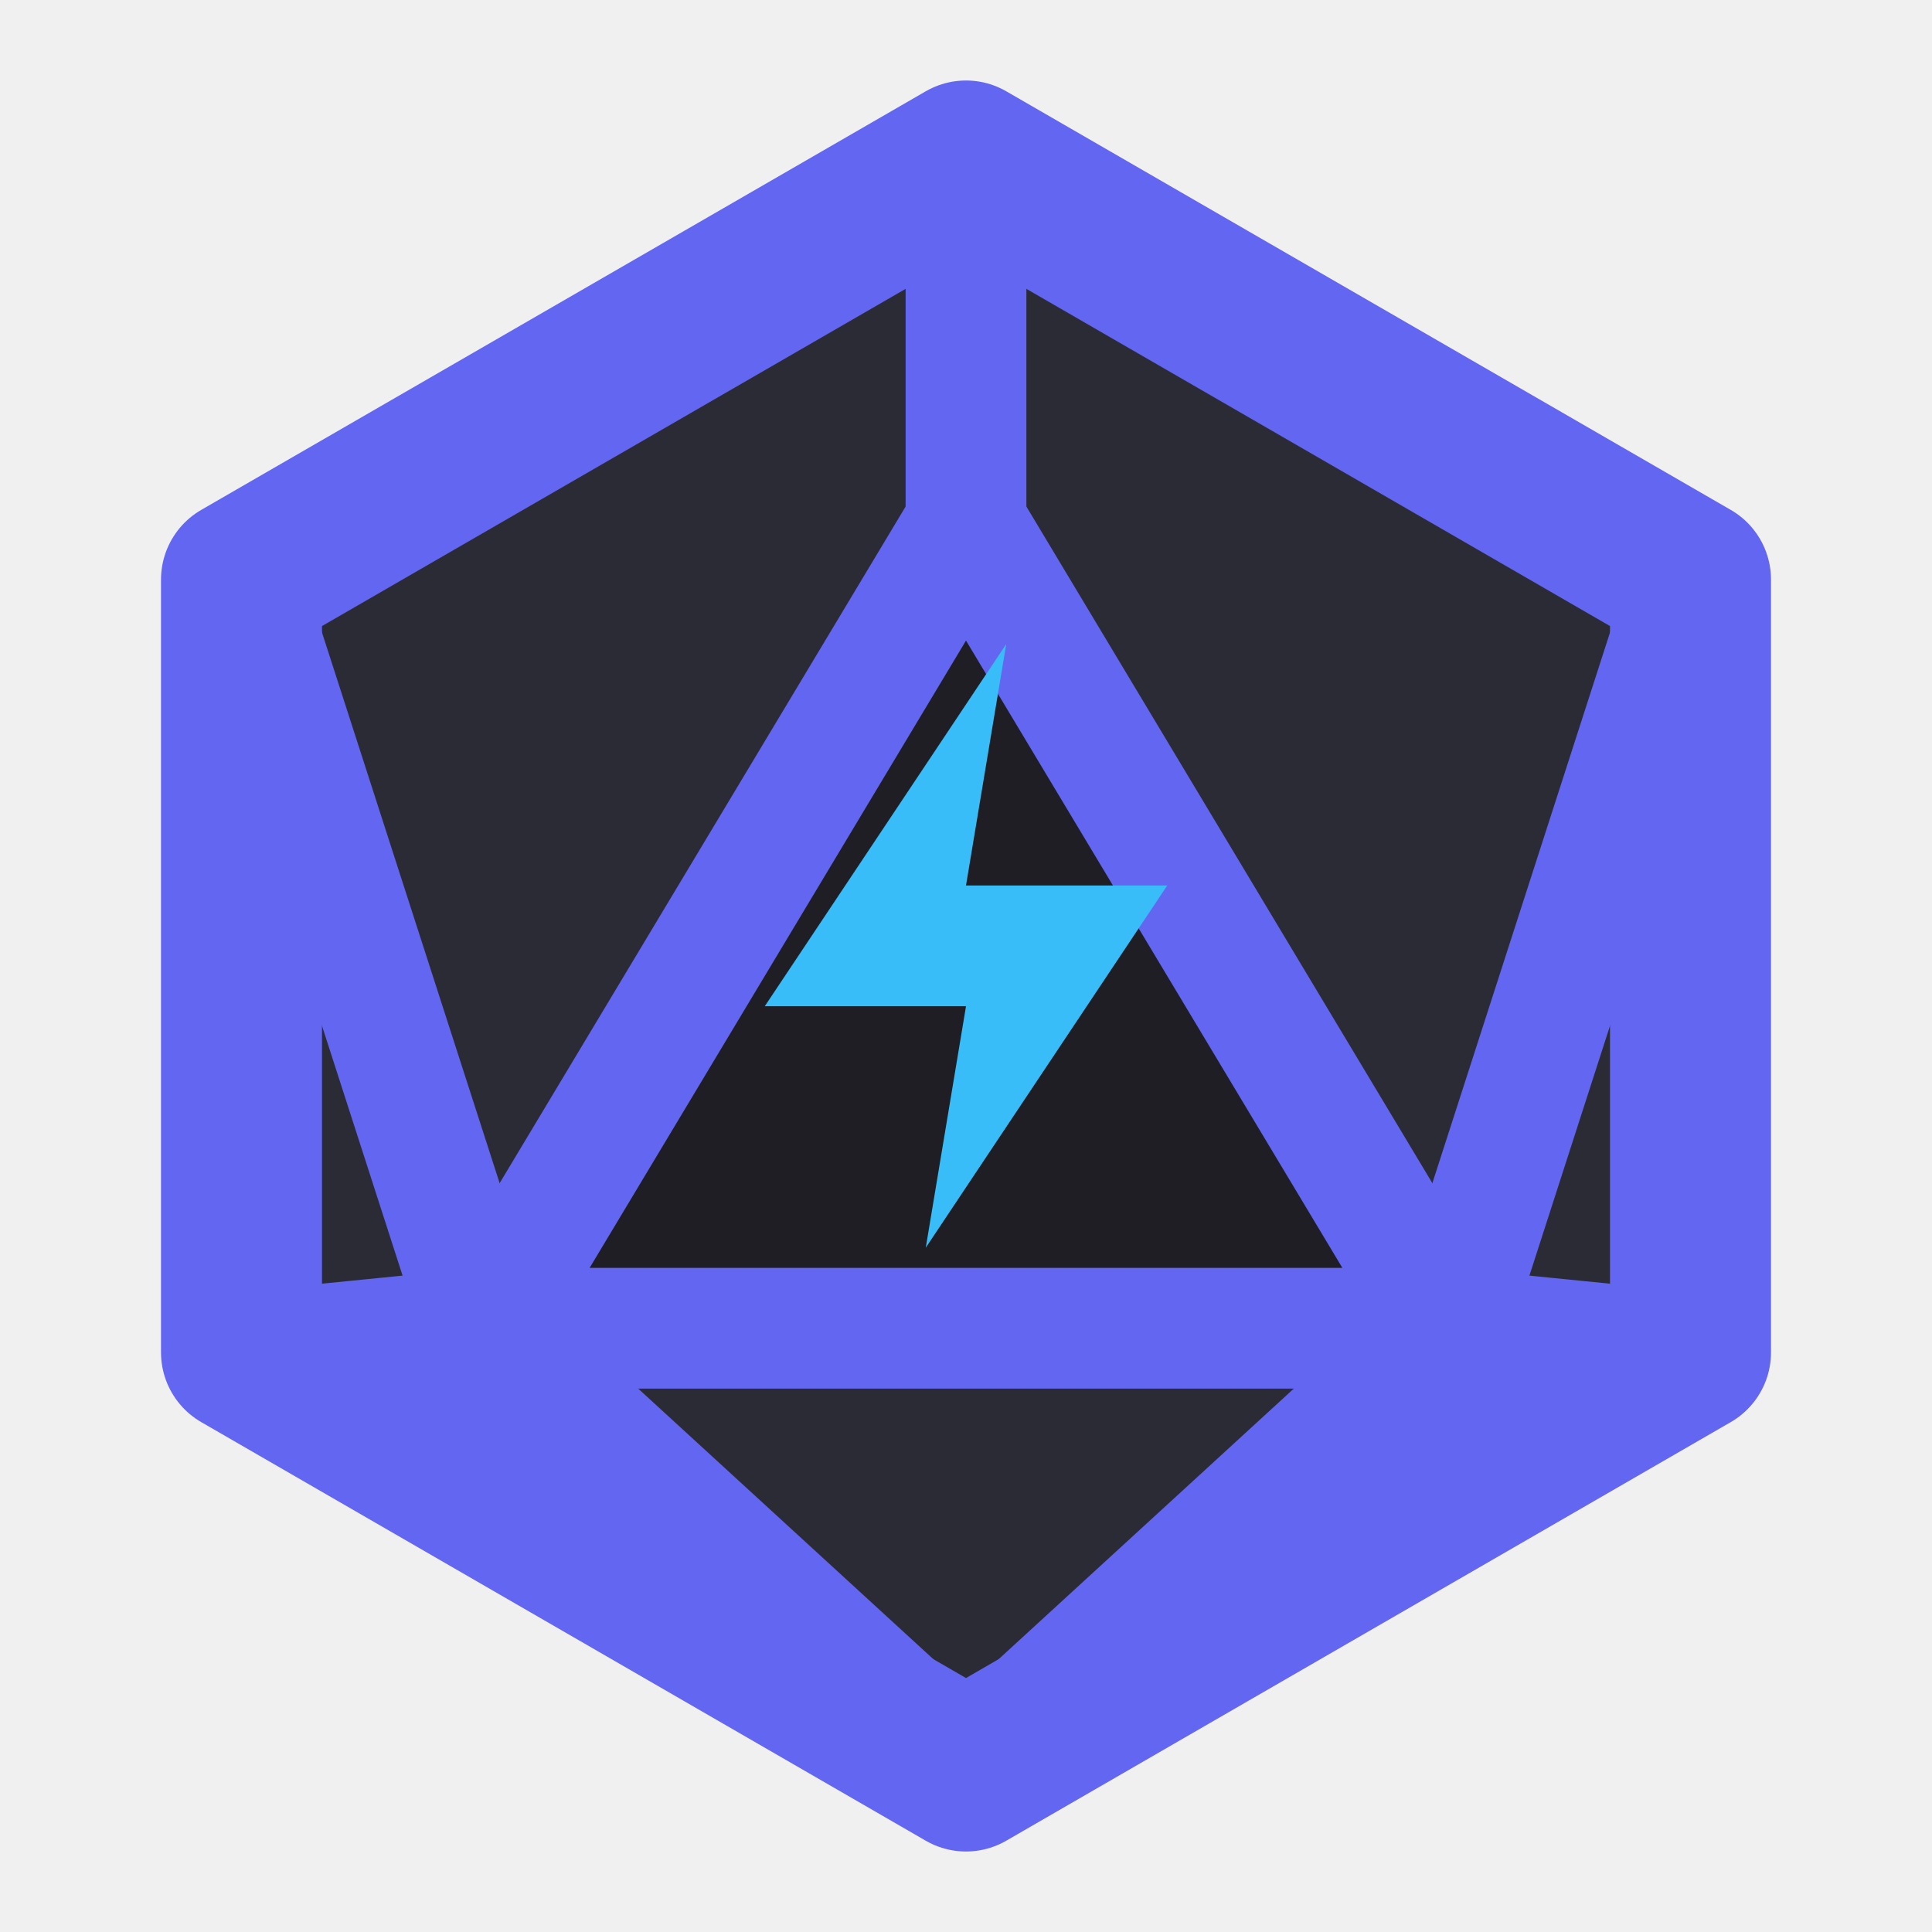
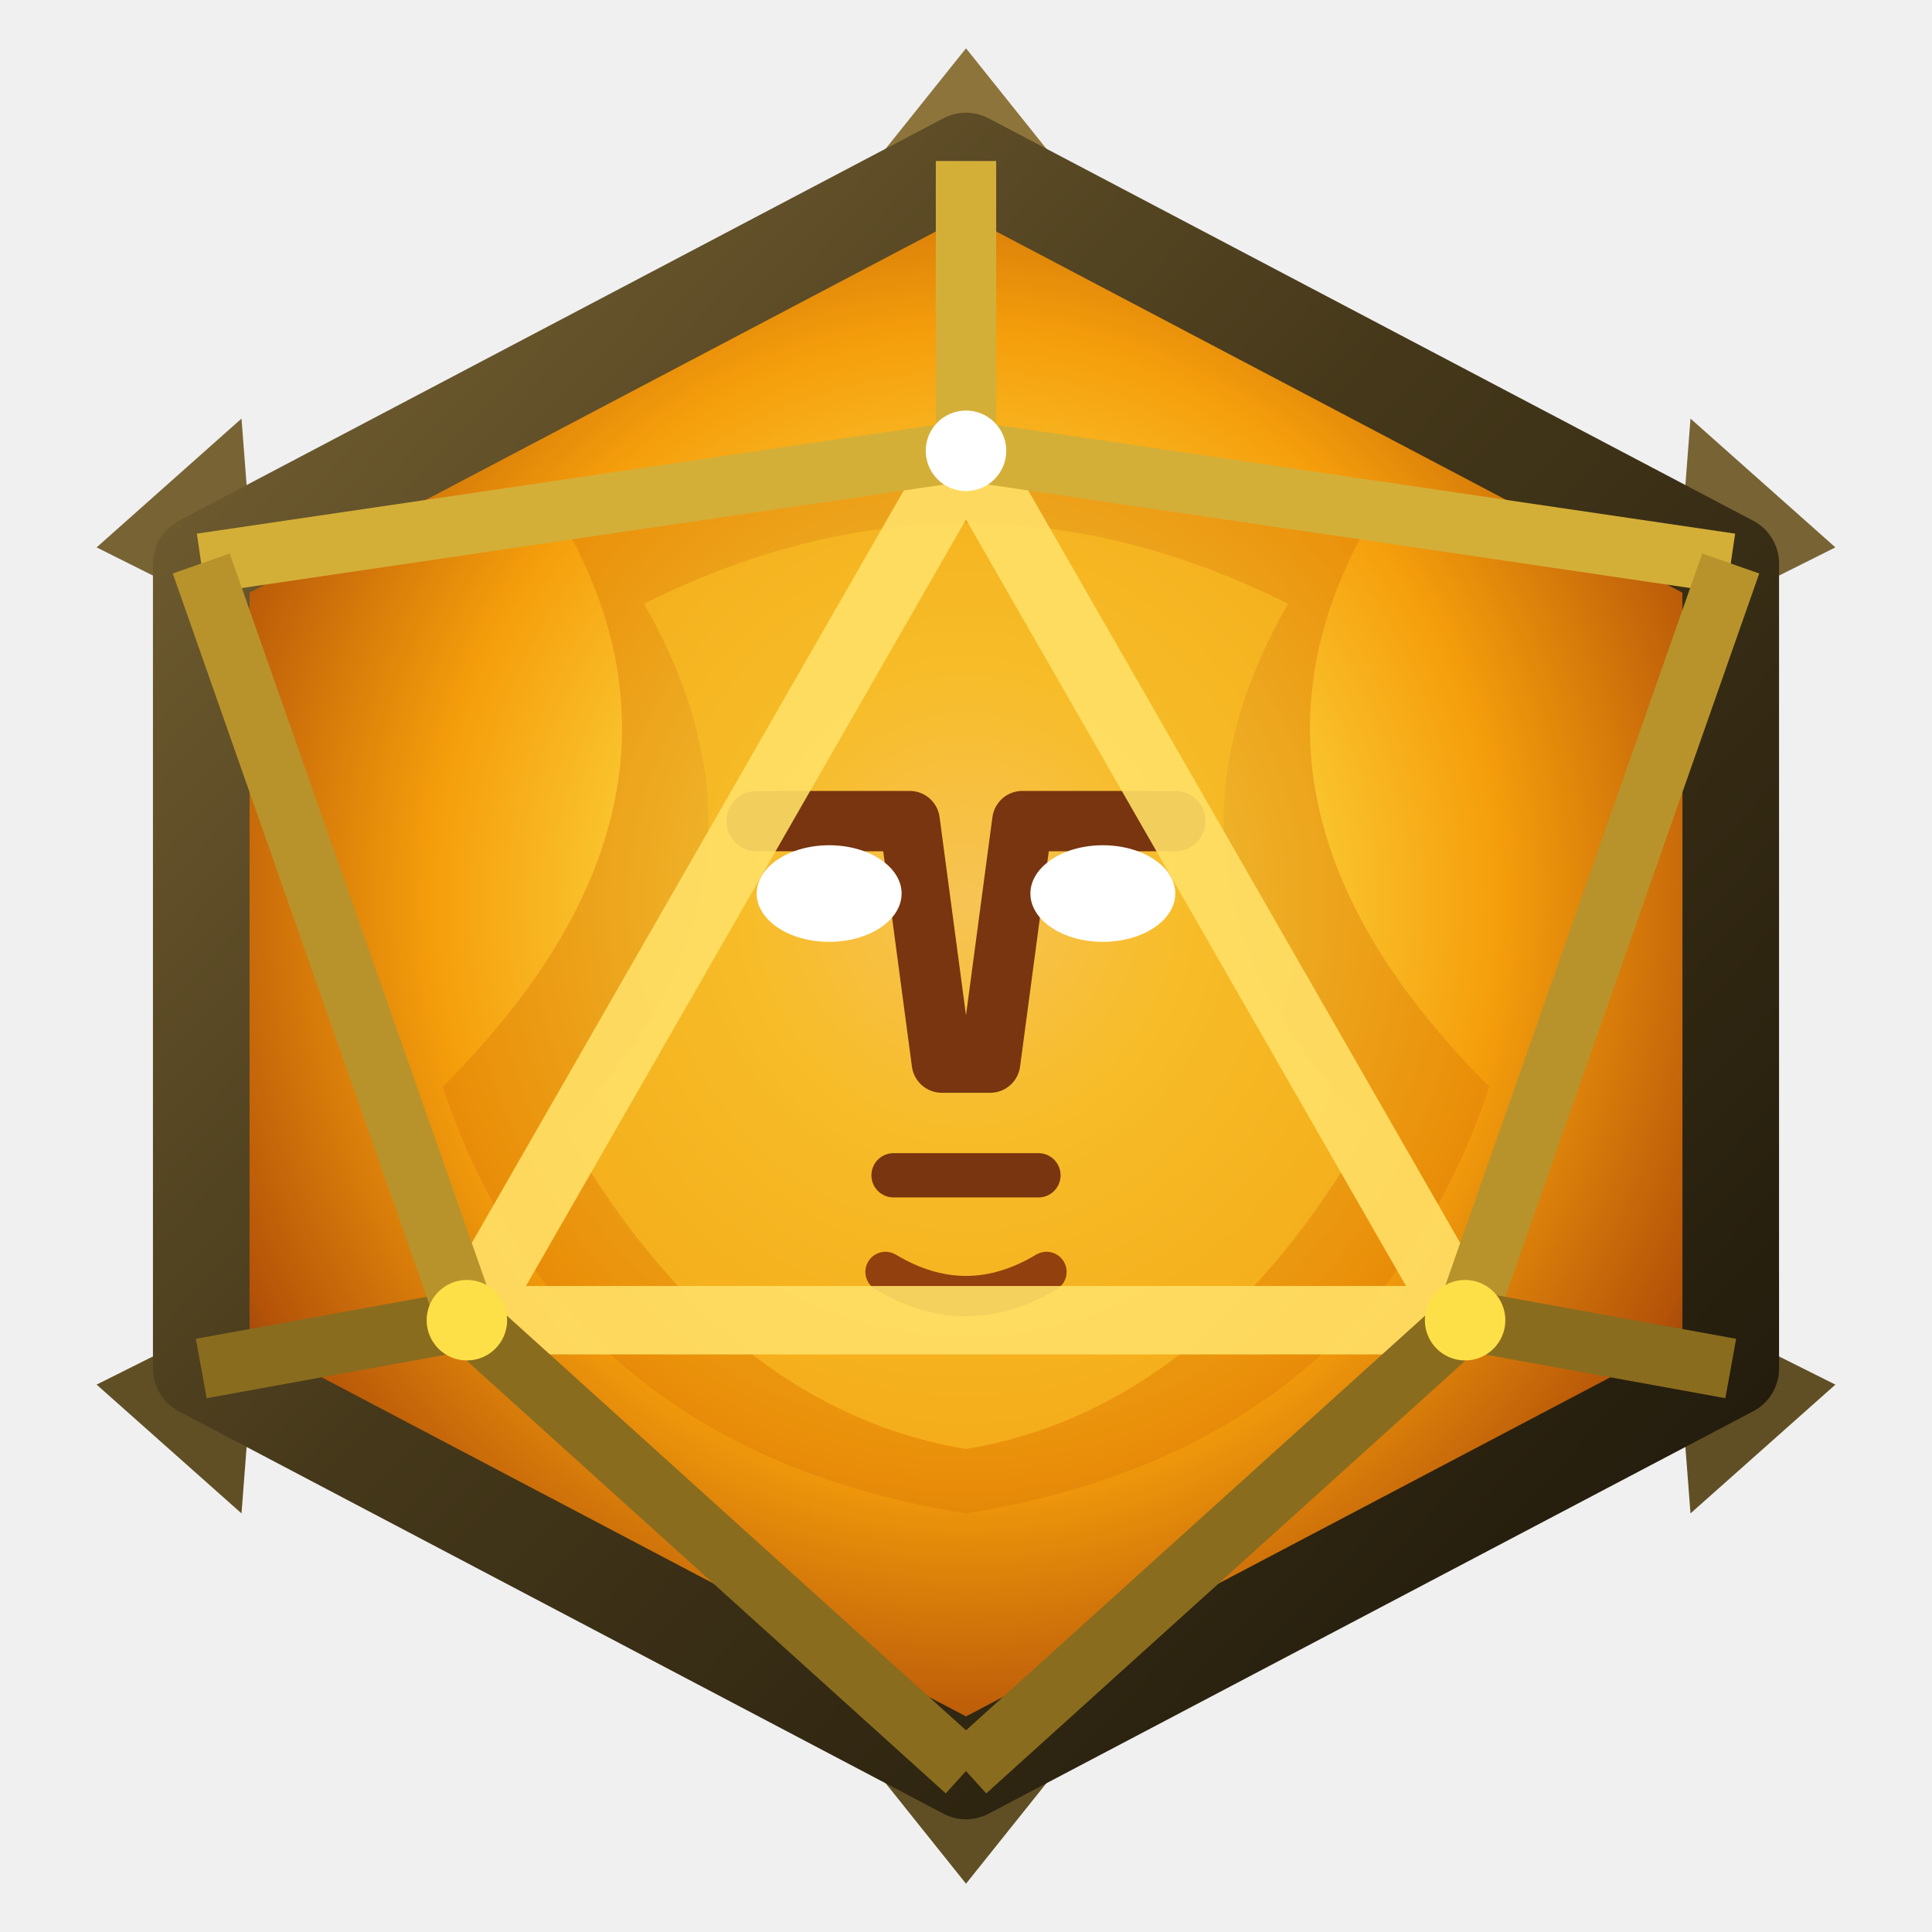
- <svg xmlns="http://www.w3.org/2000/svg" viewBox="0 0 24 24" width="24" height="24" fill="none" stroke="currentColor" stroke-width="2" stroke-linecap="round" stroke-linejoin="round">
-   <polygon points="12 2 21 7.2 21 16.8 12 22 3 16.8 3 7.2" fill="#2b2b36" stroke="#6366f1" />
-   <polygon points="12 6.5 18 16.5 6 16.5" fill="#1e1e24" stroke="#6366f1" stroke-width="1.5" />
-   <line x1="12" y1="2" x2="12" y2="6.5" stroke="#6366f1" stroke-width="1.5" />
-   <line x1="3" y1="7.2" x2="6" y2="16.5" stroke="#6366f1" stroke-width="1.5" />
-   <line x1="21" y1="7.2" x2="18" y2="16.5" stroke="#6366f1" stroke-width="1.5" />
-   <line x1="3" y1="16.8" x2="6" y2="16.5" stroke="#6366f1" stroke-width="1.5" />
-   <line x1="21" y1="16.8" x2="18" y2="16.5" stroke="#6366f1" stroke-width="1.5" />
-   <line x1="6" y1="16.5" x2="12" y2="22" stroke="#6366f1" stroke-width="1.5" />
-   <line x1="18" y1="16.5" x2="12" y2="22" stroke="#6366f1" stroke-width="1.5" />
-   <polygon points="12.5 8 9.5 12.5 12 12.5 11.5 15.5 14.5 11 12 11" fill="#38bdf8" stroke="none" />
+ <svg xmlns="http://www.w3.org/2000/svg" viewBox="0 0 24 24" width="24" height="24">
+   <defs>
+     <radialGradient id="sunGlow" cx="50%" cy="46%" r="58%">
+       <stop offset="0%" stop-color="#ffffff" />
+       <stop offset="25%" stop-color="#fde047" />
+       <stop offset="60%" stop-color="#f59e0b" />
+       <stop offset="90%" stop-color="#b45309" />
+       <stop offset="100%" stop-color="#78350f" />
+     </radialGradient>
+     <linearGradient id="bronzeFrame" x1="0%" y1="0%" x2="100%" y2="100%">
+       <stop offset="0%" stop-color="#786334" />
+       <stop offset="45%" stop-color="#45381a" />
+       <stop offset="100%" stop-color="#1c160a" />
+     </linearGradient>
+   </defs>
+   <polygon points="12,0.6 13.6,2.6 10.4,2.6" fill="#8d743b" />
+   <polygon points="12,23.4 13.6,21.4 10.4,21.4" fill="#604f25" />
+   <polygon points="1.2,6.8 3,5.2 3.2,7.8" fill="#786334" />
+   <polygon points="22.8,6.8 21,5.2 20.8,7.8" fill="#786334" />
+   <polygon points="1.2,17.2 3.2,16.2 3,18.8" fill="#604f25" />
+   <polygon points="22.8,17.2 20.8,16.2 21,18.8" fill="#604f25" />
+   <polygon points="12,2 21.5,7 21.5,17 12,22 2.5,17 2.5,7" fill="url(#sunGlow)" stroke="url(#bronzeFrame)" stroke-width="1.2" stroke-linejoin="round" />
+   <path d="M7 6.5 Q12 4.2 17 6.5 Q15 10 18.5 13.5 Q17 18 12 18.8 Q7 18 5.5 13.5 Q9 10 7 6.5 Z" fill="#d97706" opacity="0.4" />
+   <path d="M8 7.5 Q12 5.5 16 7.5 Q14 11 17 14 Q15 17.5 12 18 Q9 17.5 7 14 Q10 11 8 7.5 Z" fill="#fbbf24" opacity="0.6" />
+   <path d="M9.4 10.2 L11.3 10.2 L11.7 13.2 L12.3 13.2 L12.7 10.2 L14.6 10.2" fill="none" stroke="#78350f" stroke-width="0.75" stroke-linecap="round" stroke-linejoin="round" />
+   <ellipse cx="10.3" cy="11.1" rx="0.9" ry="0.6" fill="#ffffff" />
+   <ellipse cx="13.7" cy="11.1" rx="0.9" ry="0.6" fill="#ffffff" />
+   <line x1="11.1" y1="14.6" x2="12.9" y2="14.6" stroke="#78350f" stroke-width="0.55" stroke-linecap="round" />
+   <path d="M11 15.8 Q12 16.4 13 15.8" fill="none" stroke="#92400e" stroke-width="0.5" stroke-linecap="round" />
+   <polygon points="12,5.6 18.2,16.4 5.8,16.4" fill="none" stroke="#ffe066" stroke-width="0.85" stroke-linejoin="round" opacity="0.9" />
+   <line x1="12" y1="2" x2="12" y2="5.6" stroke="#d4af37" stroke-width="0.75" />
+   <line x1="12" y1="5.6" x2="2.5" y2="7" stroke="#d4af37" stroke-width="0.75" />
+   <line x1="12" y1="5.6" x2="21.5" y2="7" stroke="#d4af37" stroke-width="0.75" />
+   <line x1="18.2" y1="16.4" x2="21.5" y2="7" stroke="#b8932b" stroke-width="0.75" />
+   <line x1="18.2" y1="16.4" x2="21.5" y2="17" stroke="#8a6c1e" stroke-width="0.75" />
+   <line x1="18.2" y1="16.4" x2="12" y2="22" stroke="#8a6c1e" stroke-width="0.75" />
+   <line x1="5.8" y1="16.4" x2="12" y2="22" stroke="#8a6c1e" stroke-width="0.75" />
+   <line x1="5.8" y1="16.4" x2="2.5" y2="17" stroke="#8a6c1e" stroke-width="0.75" />
+   <line x1="5.8" y1="16.4" x2="2.5" y2="7" stroke="#b8932b" stroke-width="0.75" />
+   <circle cx="12" cy="5.6" r="0.5" fill="#ffffff" />
+   <circle cx="18.2" cy="16.4" r="0.5" fill="#fde047" />
+   <circle cx="5.8" cy="16.4" r="0.5" fill="#fde047" />
</svg>
